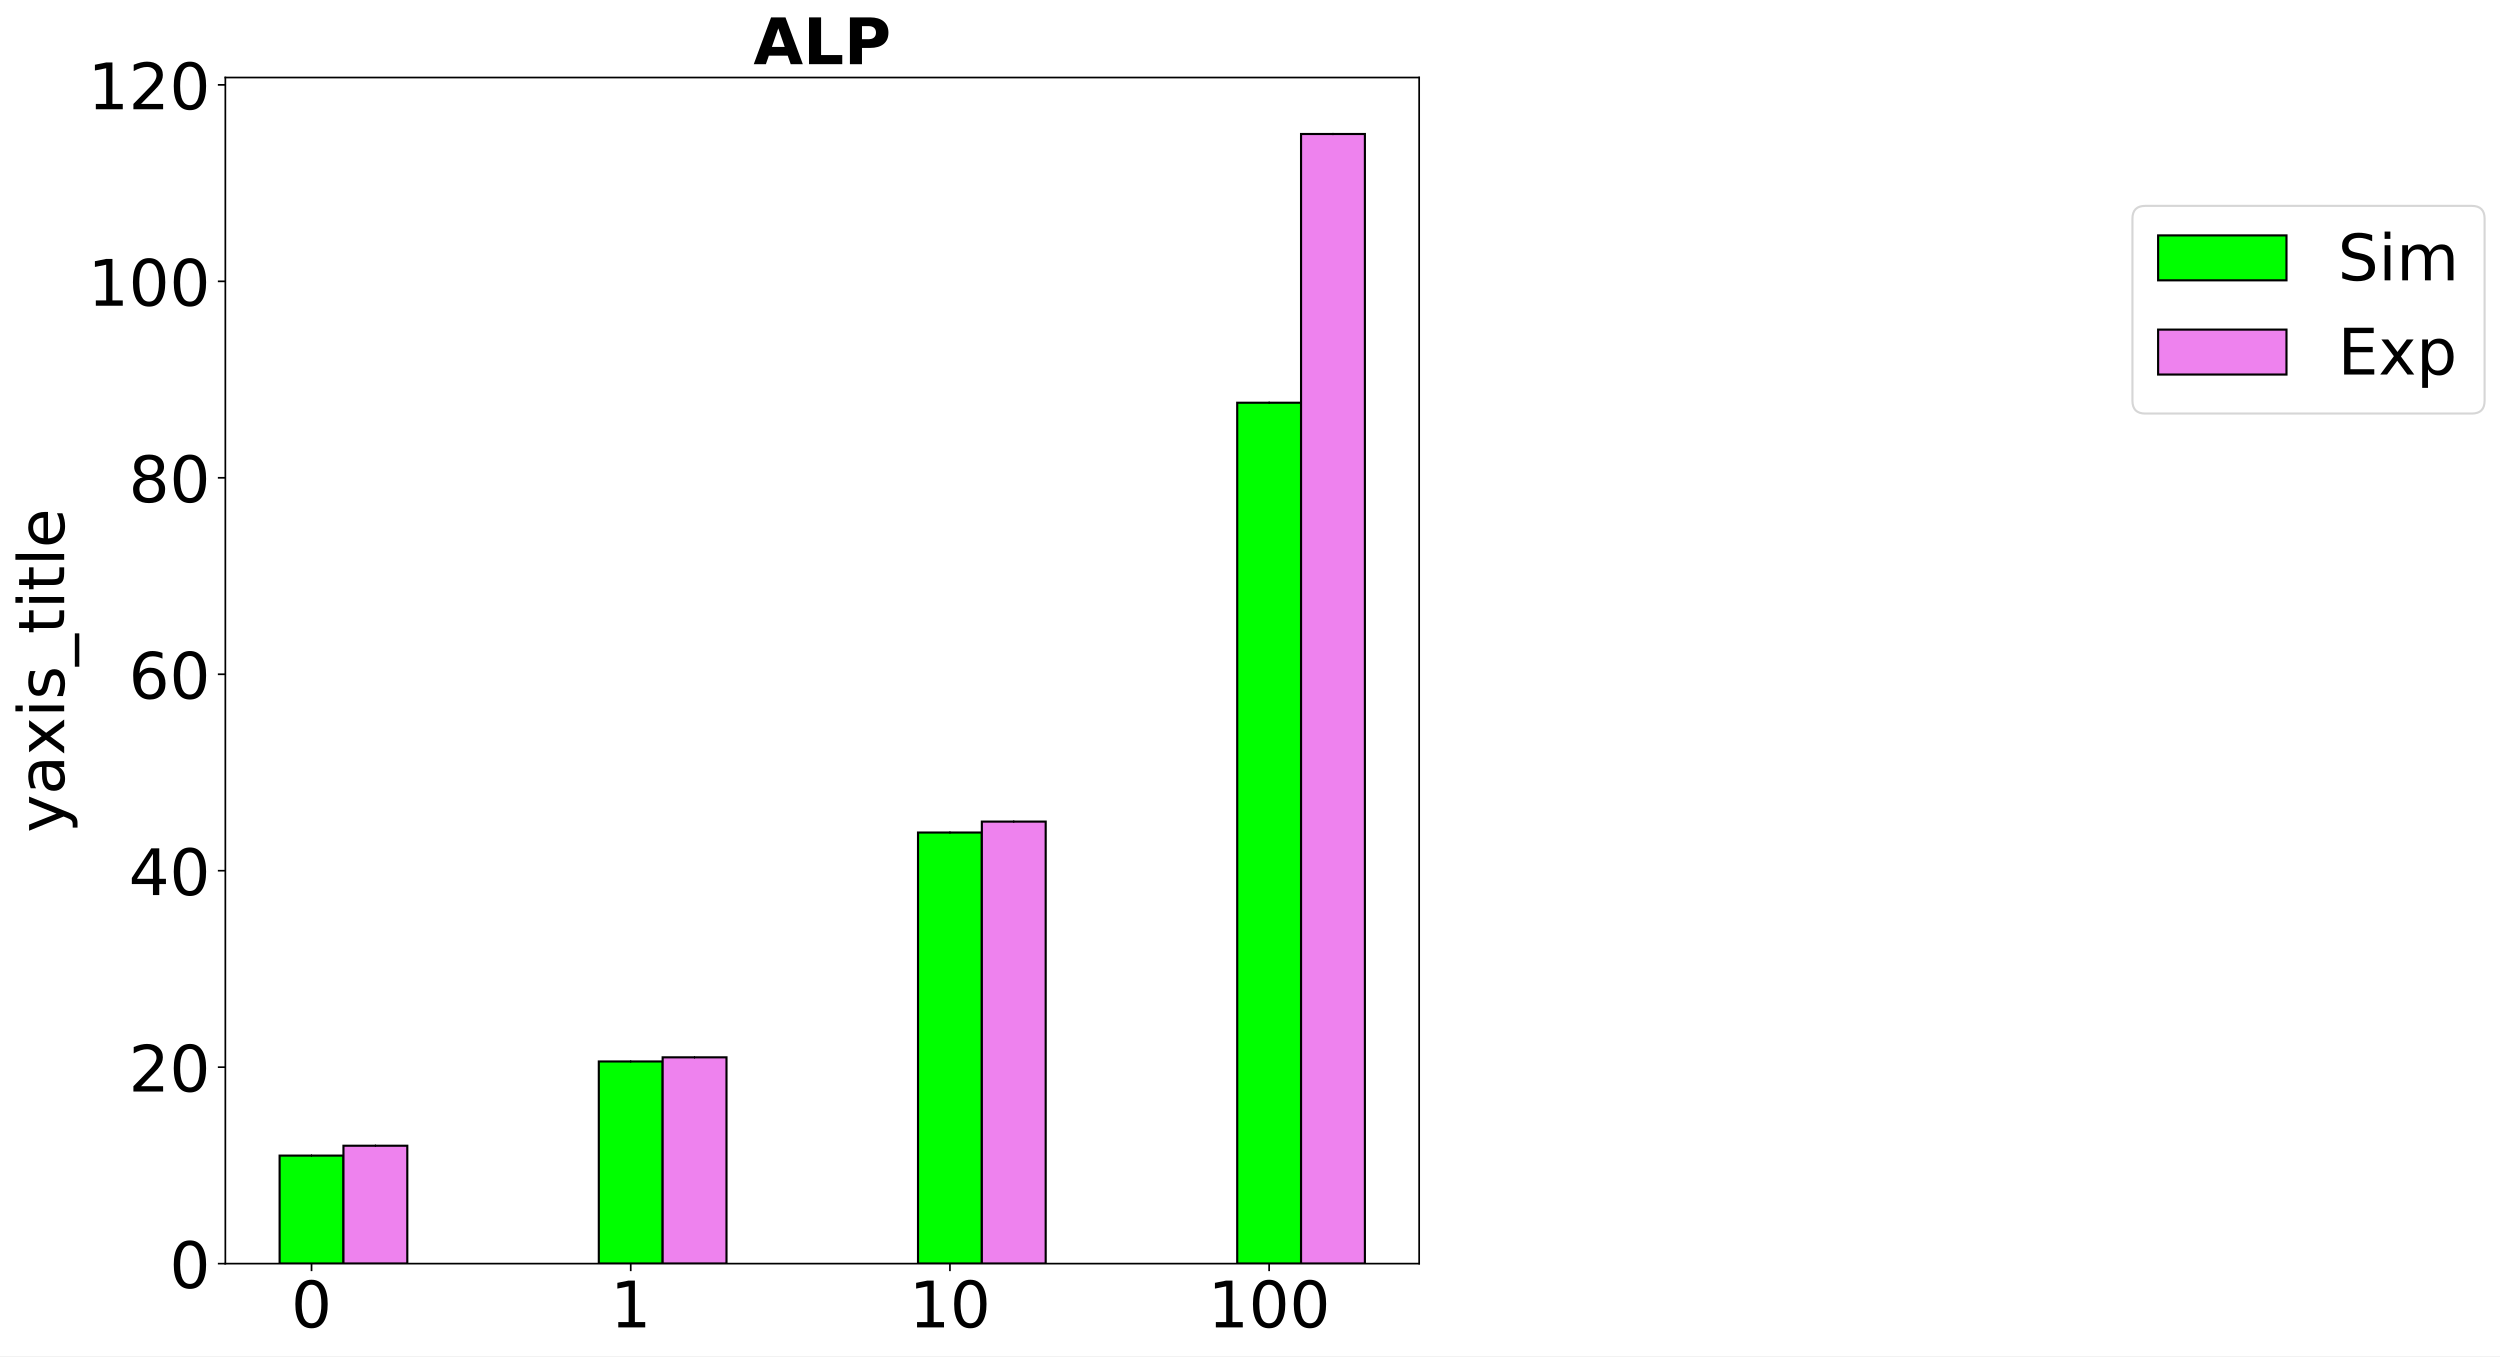
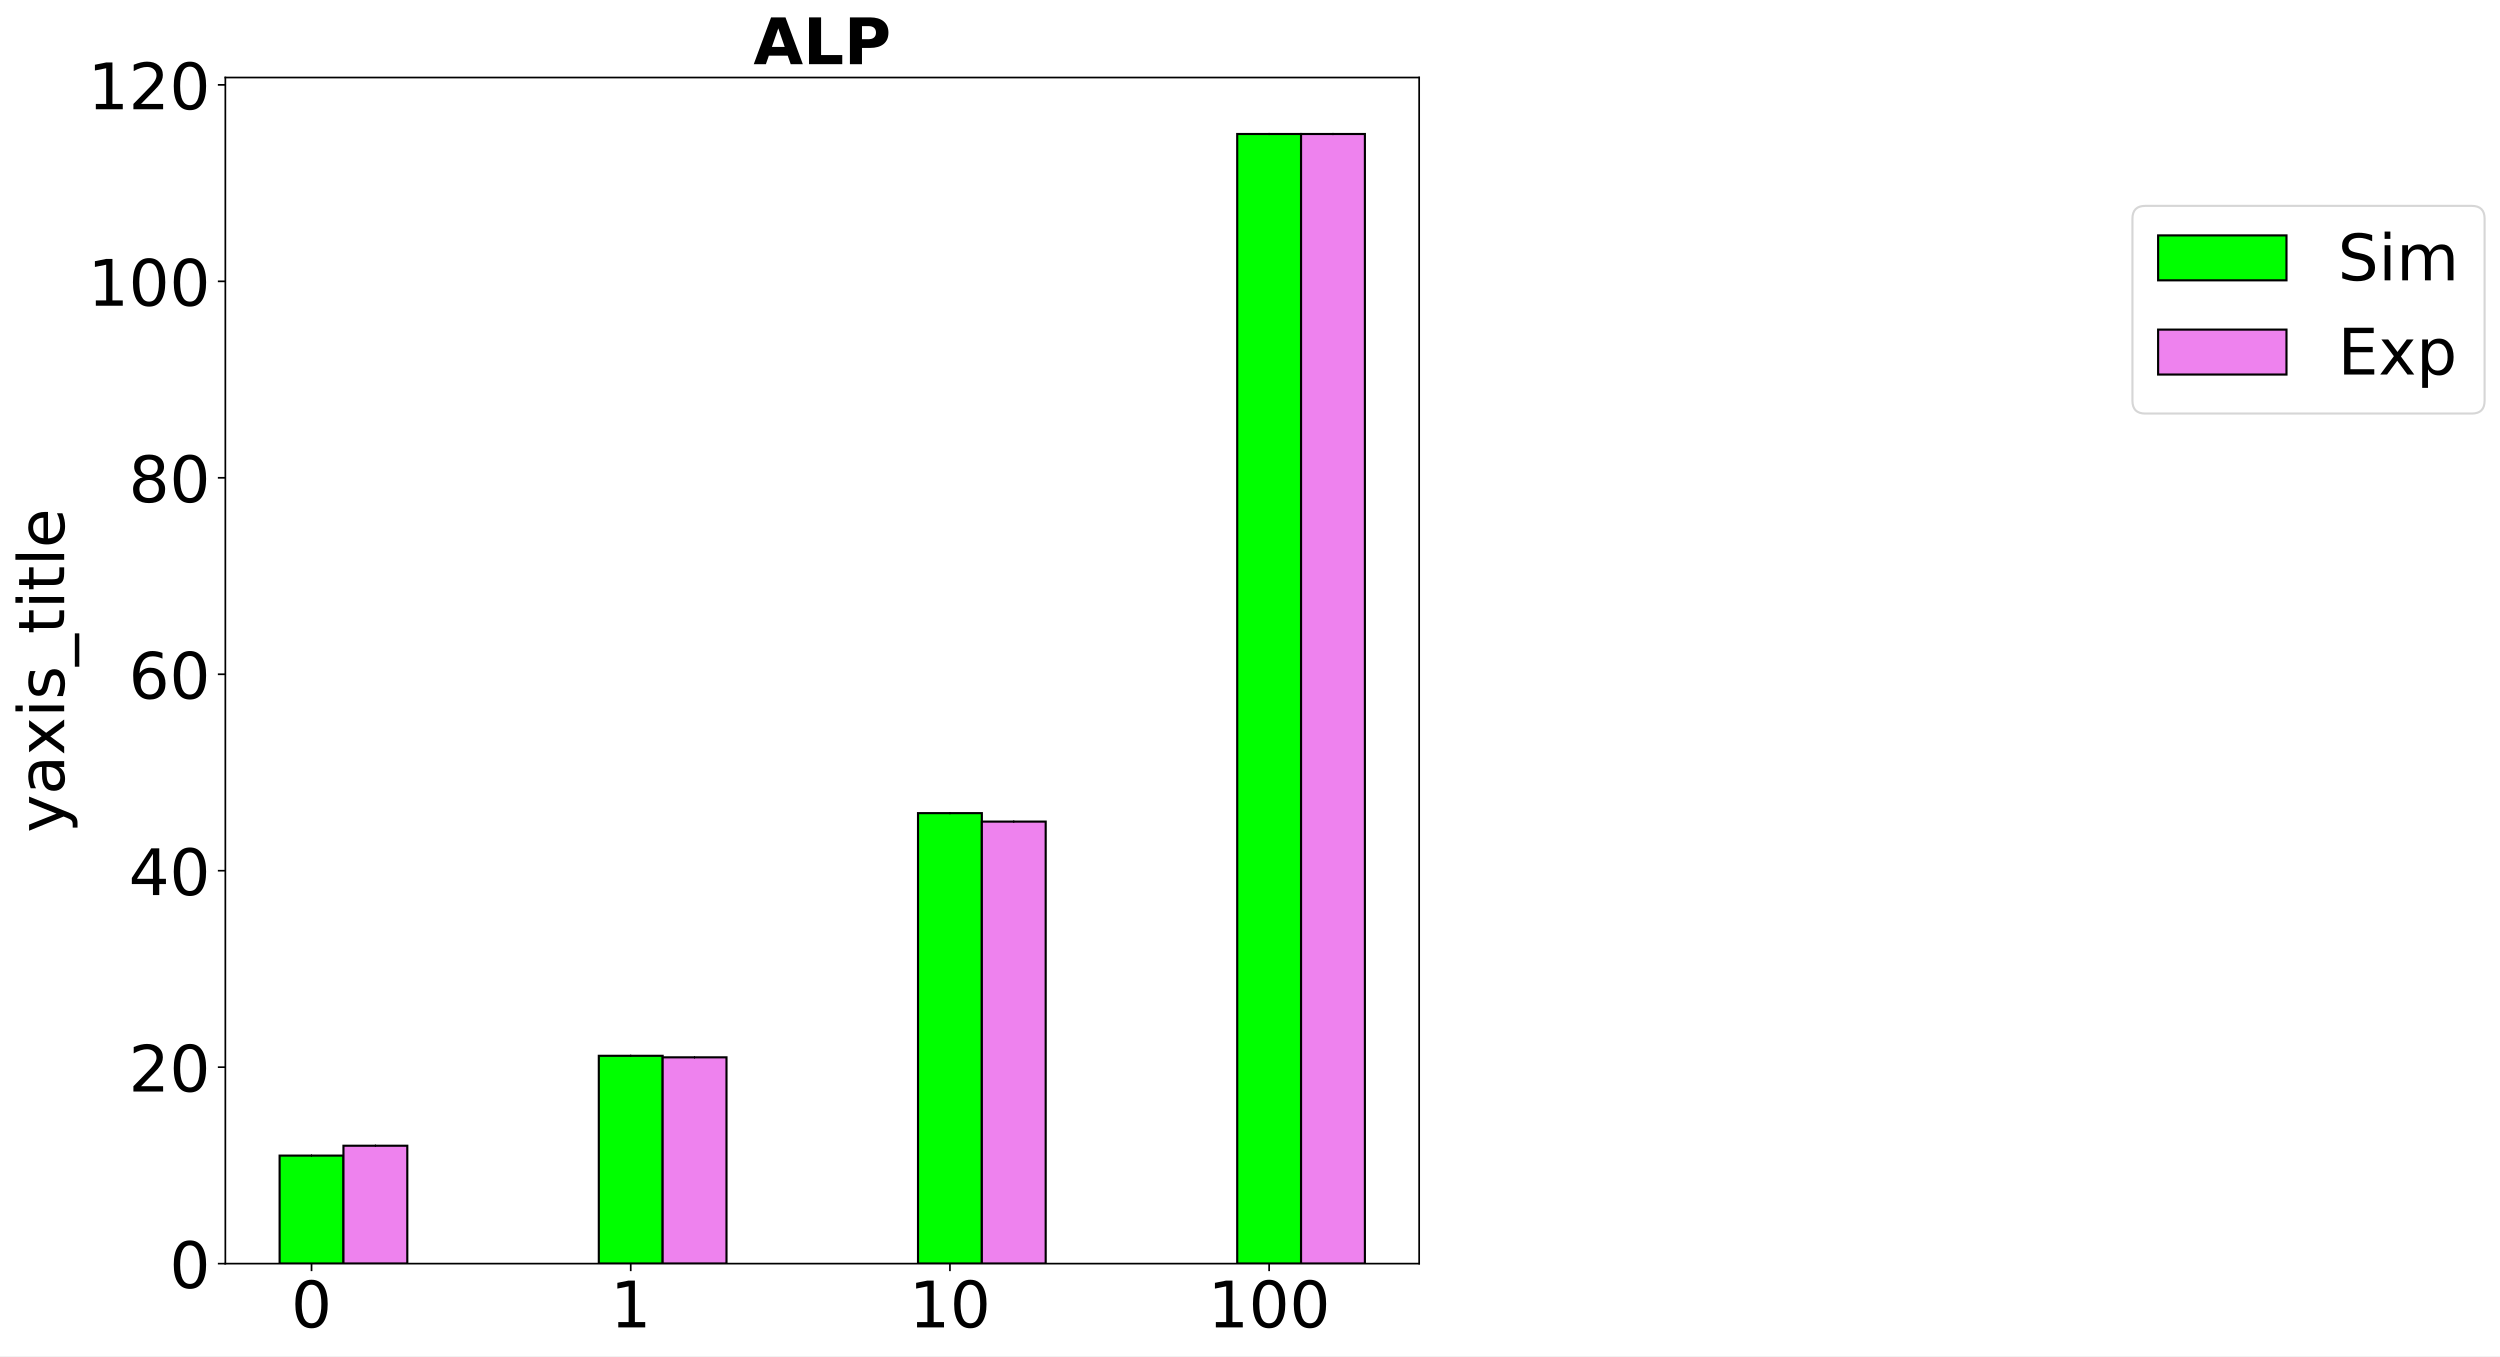
<svg xmlns="http://www.w3.org/2000/svg" xmlns:xlink="http://www.w3.org/1999/xlink" height="633.869pt" version="1.1" viewBox="0 0 1168.531 633.869" width="1168.531pt">
  <defs>
    <style type="text/css">
*{stroke-linecap:butt;stroke-linejoin:round;}
  </style>
  </defs>
  <g id="figure_1">
    <g id="patch_1">
      <path d="M 0 633.869  L 1168.531 633.869  L 1168.531 0  L 0 0  z " style="fill:#ffffff;" />
    </g>
    <g id="axes_1">
      <g id="patch_2">
        <path d="M 105.331 590.634  L 663.331 590.634  L 663.331 36.234  L 105.331 36.234  z " style="fill:#ffffff;" />
      </g>
      <g id="patch_3">
-         <path clip-path="url(#pf429bb0425)" d="M 130.695 590.634  L 160.534 590.634  L 160.534 540.13  L 130.695 540.13  z " style="fill:#00ff00;stroke:#000000;stroke-linejoin:miter;" />
+         <path clip-path="url(#p19b8705404)" d="M 130.695 590.634  L 160.534 590.634  L 160.534 540.13  L 130.695 540.13  z " style="fill:#00ff00;stroke:#000000;stroke-linejoin:miter;" />
      </g>
      <g id="patch_4">
-         <path clip-path="url(#pf429bb0425)" d="M 279.893 590.634  L 309.732 590.634  L 309.732 496.15  L 279.893 496.15  z " style="fill:#00ff00;stroke:#000000;stroke-linejoin:miter;" />
+         <path clip-path="url(#p19b8705404)" d="M 279.893 590.634  L 309.732 590.634  L 309.732 493.498  L 279.893 493.498  z " style="fill:#00ff00;stroke:#000000;stroke-linejoin:miter;" />
      </g>
      <g id="patch_5">
-         <path clip-path="url(#pf429bb0425)" d="M 429.091 590.634  L 458.93 590.634  L 458.93 389.136  L 429.091 389.136  z " style="fill:#00ff00;stroke:#000000;stroke-linejoin:miter;" />
+         <path clip-path="url(#p19b8705404)" d="M 429.091 590.634  L 458.93 590.634  L 458.93 380.08  L 429.091 380.08  z " style="fill:#00ff00;stroke:#000000;stroke-linejoin:miter;" />
      </g>
      <g id="patch_6">
-         <path clip-path="url(#pf429bb0425)" d="M 578.288 590.634  L 608.128 590.634  L 608.128 188.247  L 578.288 188.247  z " style="fill:#00ff00;stroke:#000000;stroke-linejoin:miter;" />
+         <path clip-path="url(#p19b8705404)" d="M 578.288 590.634  L 608.128 590.634  L 608.128 62.634  L 578.288 62.634  z " style="fill:#00ff00;stroke:#000000;stroke-linejoin:miter;" />
      </g>
      <g id="patch_7">
-         <path clip-path="url(#pf429bb0425)" d="M 160.534 590.634  L 190.374 590.634  L 190.374 535.539  L 160.534 535.539  z " style="fill:#ee82ee;stroke:#000000;stroke-linejoin:miter;" />
+         <path clip-path="url(#p19b8705404)" d="M 160.534 590.634  L 190.374 590.634  L 190.374 535.539  L 160.534 535.539  z " style="fill:#ee82ee;stroke:#000000;stroke-linejoin:miter;" />
      </g>
      <g id="patch_8">
-         <path clip-path="url(#pf429bb0425)" d="M 309.732 590.634  L 339.572 590.634  L 339.572 494.217  L 309.732 494.217  z " style="fill:#ee82ee;stroke:#000000;stroke-linejoin:miter;" />
+         <path clip-path="url(#p19b8705404)" d="M 309.732 590.634  L 339.572 590.634  L 339.572 494.217  L 309.732 494.217  z " style="fill:#ee82ee;stroke:#000000;stroke-linejoin:miter;" />
      </g>
      <g id="patch_9">
-         <path clip-path="url(#pf429bb0425)" d="M 458.93 590.634  L 488.77 590.634  L 488.77 384.026  L 458.93 384.026  z " style="fill:#ee82ee;stroke:#000000;stroke-linejoin:miter;" />
+         <path clip-path="url(#p19b8705404)" d="M 458.93 590.634  L 488.77 590.634  L 488.77 384.026  L 458.93 384.026  z " style="fill:#ee82ee;stroke:#000000;stroke-linejoin:miter;" />
      </g>
      <g id="patch_10">
-         <path clip-path="url(#pf429bb0425)" d="M 608.128 590.634  L 637.968 590.634  L 637.968 62.634  L 608.128 62.634  z " style="fill:#ee82ee;stroke:#000000;stroke-linejoin:miter;" />
+         <path clip-path="url(#p19b8705404)" d="M 608.128 590.634  L 637.968 590.634  L 637.968 62.634  L 608.128 62.634  z " style="fill:#ee82ee;stroke:#000000;stroke-linejoin:miter;" />
      </g>
      <g id="matplotlib.axis_1">
        <g id="xtick_1">
          <g id="line2d_1">
            <defs>
-               <path d="M 0 0  L 0 3.5  " id="m28f5b6eb34" style="stroke:#000000;stroke-width:0.8;" />
-             </defs>
-             <g>
-               <use style="stroke:#000000;stroke-width:0.8;" x="145.615" xlink:href="#m28f5b6eb34" y="590.634" />
+               <path d="M 0 0  L 0 3.5  " id="md57862c5d5" style="stroke:#000000;stroke-width:0.8;" />
+             </defs>
+             <g>
+               <use style="stroke:#000000;stroke-width:0.8;" x="145.615" xlink:href="#md57862c5d5" y="590.634" />
            </g>
          </g>
          <g id="text_1">
            <defs>
              <path d="M 31.781 66.406  Q 24.172 66.406 20.328 58.906  Q 16.5 51.422 16.5 36.375  Q 16.5 21.391 20.328 13.891  Q 24.172 6.391 31.781 6.391  Q 39.453 6.391 43.281 13.891  Q 47.125 21.391 47.125 36.375  Q 47.125 51.422 43.281 58.906  Q 39.453 66.406 31.781 66.406  z M 31.781 74.219  Q 44.047 74.219 50.516 64.516  Q 56.984 54.828 56.984 36.375  Q 56.984 17.969 50.516 8.266  Q 44.047 -1.422 31.781 -1.422  Q 19.531 -1.422 13.062 8.266  Q 6.594 17.969 6.594 36.375  Q 6.594 54.828 13.062 64.516  Q 19.531 74.219 31.781 74.219  z " id="DejaVuSans-48" />
            </defs>
            <g transform="translate(136.0709 620.4297)scale(0.3 -0.3)">
              <use xlink:href="#DejaVuSans-48" />
            </g>
          </g>
        </g>
        <g id="xtick_2">
          <g id="line2d_2">
            <g>
-               <use style="stroke:#000000;stroke-width:0.8;" x="294.813" xlink:href="#m28f5b6eb34" y="590.634" />
+               <use style="stroke:#000000;stroke-width:0.8;" x="294.813" xlink:href="#md57862c5d5" y="590.634" />
            </g>
          </g>
          <g id="text_2">
            <defs>
              <path d="M 12.406 8.297  L 28.516 8.297  L 28.516 63.922  L 10.984 60.406  L 10.984 69.391  L 28.422 72.906  L 38.281 72.906  L 38.281 8.297  L 54.391 8.297  L 54.391 0  L 12.406 0  z " id="DejaVuSans-49" />
            </defs>
            <g transform="translate(285.2688 620.4297)scale(0.3 -0.3)">
              <use xlink:href="#DejaVuSans-49" />
            </g>
          </g>
        </g>
        <g id="xtick_3">
          <g id="line2d_3">
            <g>
-               <use style="stroke:#000000;stroke-width:0.8;" x="444.01" xlink:href="#m28f5b6eb34" y="590.634" />
+               <use style="stroke:#000000;stroke-width:0.8;" x="444.01" xlink:href="#md57862c5d5" y="590.634" />
            </g>
          </g>
          <g id="text_3">
            <g transform="translate(424.9229 620.4297)scale(0.3 -0.3)">
              <use xlink:href="#DejaVuSans-49" />
              <use x="63.623" xlink:href="#DejaVuSans-48" />
            </g>
          </g>
        </g>
        <g id="xtick_4">
          <g id="line2d_4">
            <g>
-               <use style="stroke:#000000;stroke-width:0.8;" x="593.208" xlink:href="#m28f5b6eb34" y="590.634" />
+               <use style="stroke:#000000;stroke-width:0.8;" x="593.208" xlink:href="#md57862c5d5" y="590.634" />
            </g>
          </g>
          <g id="text_4">
            <g transform="translate(564.577 620.4297)scale(0.3 -0.3)">
              <use xlink:href="#DejaVuSans-49" />
              <use x="63.623" xlink:href="#DejaVuSans-48" />
              <use x="127.246" xlink:href="#DejaVuSans-48" />
            </g>
          </g>
        </g>
      </g>
      <g id="matplotlib.axis_2">
        <g id="ytick_1">
          <g id="line2d_5">
            <defs>
-               <path d="M 0 0  L -3.5 0  " id="ma53fb1e94c" style="stroke:#000000;stroke-width:0.8;" />
-             </defs>
-             <g>
-               <use style="stroke:#000000;stroke-width:0.8;" x="105.331" xlink:href="#ma53fb1e94c" y="590.634" />
+               <path d="M 0 0  L -3.5 0  " id="mc1f67350e4" style="stroke:#000000;stroke-width:0.8;" />
+             </defs>
+             <g>
+               <use style="stroke:#000000;stroke-width:0.8;" x="105.331" xlink:href="#mc1f67350e4" y="590.634" />
            </g>
          </g>
          <g id="text_5">
            <g transform="translate(79.24375 602.032)scale(0.3 -0.3)">
              <use xlink:href="#DejaVuSans-48" />
            </g>
          </g>
        </g>
        <g id="ytick_2">
          <g id="line2d_6">
            <g>
-               <use style="stroke:#000000;stroke-width:0.8;" x="105.331" xlink:href="#ma53fb1e94c" y="498.808" />
+               <use style="stroke:#000000;stroke-width:0.8;" x="105.331" xlink:href="#mc1f67350e4" y="498.808" />
            </g>
          </g>
          <g id="text_6">
            <defs>
              <path d="M 19.188 8.297  L 53.609 8.297  L 53.609 0  L 7.328 0  L 7.328 8.297  Q 12.938 14.109 22.625 23.891  Q 32.328 33.688 34.812 36.531  Q 39.547 41.844 41.422 45.531  Q 43.312 49.219 43.312 52.781  Q 43.312 58.594 39.234 62.25  Q 35.156 65.922 28.609 65.922  Q 23.969 65.922 18.812 64.312  Q 13.672 62.703 7.812 59.422  L 7.812 69.391  Q 13.766 71.781 18.938 73  Q 24.125 74.219 28.422 74.219  Q 39.75 74.219 46.484 68.547  Q 53.219 62.891 53.219 53.422  Q 53.219 48.922 51.531 44.891  Q 49.859 40.875 45.406 35.406  Q 44.188 33.984 37.641 27.219  Q 31.109 20.453 19.188 8.297  z " id="DejaVuSans-50" />
            </defs>
            <g transform="translate(60.15625 510.2059)scale(0.3 -0.3)">
              <use xlink:href="#DejaVuSans-50" />
              <use x="63.623" xlink:href="#DejaVuSans-48" />
            </g>
          </g>
        </g>
        <g id="ytick_3">
          <g id="line2d_7">
            <g>
-               <use style="stroke:#000000;stroke-width:0.8;" x="105.331" xlink:href="#ma53fb1e94c" y="406.982" />
+               <use style="stroke:#000000;stroke-width:0.8;" x="105.331" xlink:href="#mc1f67350e4" y="406.982" />
            </g>
          </g>
          <g id="text_7">
            <defs>
              <path d="M 37.797 64.312  L 12.891 25.391  L 37.797 25.391  z M 35.203 72.906  L 47.609 72.906  L 47.609 25.391  L 58.016 25.391  L 58.016 17.188  L 47.609 17.188  L 47.609 0  L 37.797 0  L 37.797 17.188  L 4.891 17.188  L 4.891 26.703  z " id="DejaVuSans-52" />
            </defs>
            <g transform="translate(60.15625 418.3799)scale(0.3 -0.3)">
              <use xlink:href="#DejaVuSans-52" />
              <use x="63.623" xlink:href="#DejaVuSans-48" />
            </g>
          </g>
        </g>
        <g id="ytick_4">
          <g id="line2d_8">
            <g>
-               <use style="stroke:#000000;stroke-width:0.8;" x="105.331" xlink:href="#ma53fb1e94c" y="315.156" />
+               <use style="stroke:#000000;stroke-width:0.8;" x="105.331" xlink:href="#mc1f67350e4" y="315.156" />
            </g>
          </g>
          <g id="text_8">
            <defs>
              <path d="M 33.016 40.375  Q 26.375 40.375 22.484 35.828  Q 18.609 31.297 18.609 23.391  Q 18.609 15.531 22.484 10.953  Q 26.375 6.391 33.016 6.391  Q 39.656 6.391 43.531 10.953  Q 47.406 15.531 47.406 23.391  Q 47.406 31.297 43.531 35.828  Q 39.656 40.375 33.016 40.375  z M 52.594 71.297  L 52.594 62.312  Q 48.875 64.062 45.094 64.984  Q 41.312 65.922 37.594 65.922  Q 27.828 65.922 22.672 59.328  Q 17.531 52.734 16.797 39.406  Q 19.672 43.656 24.016 45.922  Q 28.375 48.188 33.594 48.188  Q 44.578 48.188 50.953 41.516  Q 57.328 34.859 57.328 23.391  Q 57.328 12.156 50.688 5.359  Q 44.047 -1.422 33.016 -1.422  Q 20.359 -1.422 13.672 8.266  Q 6.984 17.969 6.984 36.375  Q 6.984 53.656 15.188 63.938  Q 23.391 74.219 37.203 74.219  Q 40.922 74.219 44.703 73.484  Q 48.484 72.75 52.594 71.297  z " id="DejaVuSans-54" />
            </defs>
            <g transform="translate(60.15625 326.5538)scale(0.3 -0.3)">
              <use xlink:href="#DejaVuSans-54" />
              <use x="63.623" xlink:href="#DejaVuSans-48" />
            </g>
          </g>
        </g>
        <g id="ytick_5">
          <g id="line2d_9">
            <g>
-               <use style="stroke:#000000;stroke-width:0.8;" x="105.331" xlink:href="#ma53fb1e94c" y="223.33" />
+               <use style="stroke:#000000;stroke-width:0.8;" x="105.331" xlink:href="#mc1f67350e4" y="223.33" />
            </g>
          </g>
          <g id="text_9">
            <defs>
              <path d="M 31.781 34.625  Q 24.75 34.625 20.719 30.859  Q 16.703 27.094 16.703 20.516  Q 16.703 13.922 20.719 10.156  Q 24.75 6.391 31.781 6.391  Q 38.812 6.391 42.859 10.172  Q 46.922 13.969 46.922 20.516  Q 46.922 27.094 42.891 30.859  Q 38.875 34.625 31.781 34.625  z M 21.922 38.812  Q 15.578 40.375 12.031 44.719  Q 8.5 49.078 8.5 55.328  Q 8.5 64.062 14.719 69.141  Q 20.953 74.219 31.781 74.219  Q 42.672 74.219 48.875 69.141  Q 55.078 64.062 55.078 55.328  Q 55.078 49.078 51.531 44.719  Q 48 40.375 41.703 38.812  Q 48.828 37.156 52.797 32.312  Q 56.781 27.484 56.781 20.516  Q 56.781 9.906 50.312 4.234  Q 43.844 -1.422 31.781 -1.422  Q 19.734 -1.422 13.25 4.234  Q 6.781 9.906 6.781 20.516  Q 6.781 27.484 10.781 32.312  Q 14.797 37.156 21.922 38.812  z M 18.312 54.391  Q 18.312 48.734 21.844 45.562  Q 25.391 42.391 31.781 42.391  Q 38.141 42.391 41.719 45.562  Q 45.312 48.734 45.312 54.391  Q 45.312 60.062 41.719 63.234  Q 38.141 66.406 31.781 66.406  Q 25.391 66.406 21.844 63.234  Q 18.312 60.062 18.312 54.391  z " id="DejaVuSans-56" />
            </defs>
            <g transform="translate(60.15625 234.7277)scale(0.3 -0.3)">
              <use xlink:href="#DejaVuSans-56" />
              <use x="63.623" xlink:href="#DejaVuSans-48" />
            </g>
          </g>
        </g>
        <g id="ytick_6">
          <g id="line2d_10">
            <g>
-               <use style="stroke:#000000;stroke-width:0.8;" x="105.331" xlink:href="#ma53fb1e94c" y="131.504" />
+               <use style="stroke:#000000;stroke-width:0.8;" x="105.331" xlink:href="#mc1f67350e4" y="131.504" />
            </g>
          </g>
          <g id="text_10">
            <g transform="translate(41.06875 142.9016)scale(0.3 -0.3)">
              <use xlink:href="#DejaVuSans-49" />
              <use x="63.623" xlink:href="#DejaVuSans-48" />
              <use x="127.246" xlink:href="#DejaVuSans-48" />
            </g>
          </g>
        </g>
        <g id="ytick_7">
          <g id="line2d_11">
            <g>
-               <use style="stroke:#000000;stroke-width:0.8;" x="105.331" xlink:href="#ma53fb1e94c" y="39.678" />
+               <use style="stroke:#000000;stroke-width:0.8;" x="105.331" xlink:href="#mc1f67350e4" y="39.678" />
            </g>
          </g>
          <g id="text_11">
            <g transform="translate(41.06875 51.07551)scale(0.3 -0.3)">
              <use xlink:href="#DejaVuSans-49" />
              <use x="63.623" xlink:href="#DejaVuSans-50" />
              <use x="127.246" xlink:href="#DejaVuSans-48" />
            </g>
          </g>
        </g>
        <g id="text_12">
          <defs>
            <path d="M 32.172 -5.078  Q 28.375 -14.844 24.75 -17.812  Q 21.141 -20.797 15.094 -20.797  L 7.906 -20.797  L 7.906 -13.281  L 13.188 -13.281  Q 16.891 -13.281 18.938 -11.516  Q 21 -9.766 23.484 -3.219  L 25.094 0.875  L 2.984 54.688  L 12.5 54.688  L 29.594 11.922  L 46.688 54.688  L 56.203 54.688  z " id="DejaVuSans-121" />
            <path d="M 34.281 27.484  Q 23.391 27.484 19.188 25  Q 14.984 22.516 14.984 16.5  Q 14.984 11.719 18.141 8.906  Q 21.297 6.109 26.703 6.109  Q 34.188 6.109 38.703 11.406  Q 43.219 16.703 43.219 25.484  L 43.219 27.484  z M 52.203 31.203  L 52.203 0  L 43.219 0  L 43.219 8.297  Q 40.141 3.328 35.547 0.953  Q 30.953 -1.422 24.312 -1.422  Q 15.922 -1.422 10.953 3.297  Q 6 8.016 6 15.922  Q 6 25.141 12.172 29.828  Q 18.359 34.516 30.609 34.516  L 43.219 34.516  L 43.219 35.406  Q 43.219 41.609 39.141 45  Q 35.062 48.391 27.688 48.391  Q 23 48.391 18.547 47.266  Q 14.109 46.141 10.016 43.891  L 10.016 52.203  Q 14.938 54.109 19.578 55.047  Q 24.219 56 28.609 56  Q 40.484 56 46.344 49.844  Q 52.203 43.703 52.203 31.203  z " id="DejaVuSans-97" />
            <path d="M 54.891 54.688  L 35.109 28.078  L 55.906 0  L 45.312 0  L 29.391 21.484  L 13.484 0  L 2.875 0  L 24.125 28.609  L 4.688 54.688  L 15.281 54.688  L 29.781 35.203  L 44.281 54.688  z " id="DejaVuSans-120" />
            <path d="M 9.422 54.688  L 18.406 54.688  L 18.406 0  L 9.422 0  z M 9.422 75.984  L 18.406 75.984  L 18.406 64.594  L 9.422 64.594  z " id="DejaVuSans-105" />
            <path d="M 44.281 53.078  L 44.281 44.578  Q 40.484 46.531 36.375 47.5  Q 32.281 48.484 27.875 48.484  Q 21.188 48.484 17.844 46.438  Q 14.5 44.391 14.5 40.281  Q 14.5 37.156 16.891 35.375  Q 19.281 33.594 26.516 31.984  L 29.594 31.297  Q 39.156 29.25 43.188 25.516  Q 47.219 21.781 47.219 15.094  Q 47.219 7.469 41.188 3.016  Q 35.156 -1.422 24.609 -1.422  Q 20.219 -1.422 15.453 -0.562  Q 10.688 0.297 5.422 2  L 5.422 11.281  Q 10.406 8.688 15.234 7.391  Q 20.062 6.109 24.812 6.109  Q 31.156 6.109 34.562 8.281  Q 37.984 10.453 37.984 14.406  Q 37.984 18.062 35.516 20.016  Q 33.062 21.969 24.703 23.781  L 21.578 24.516  Q 13.234 26.266 9.516 29.906  Q 5.812 33.547 5.812 39.891  Q 5.812 47.609 11.281 51.797  Q 16.75 56 26.812 56  Q 31.781 56 36.172 55.266  Q 40.578 54.547 44.281 53.078  z " id="DejaVuSans-115" />
            <path d="M 50.984 -16.609  L 50.984 -23.578  L -0.984 -23.578  L -0.984 -16.609  z " id="DejaVuSans-95" />
            <path d="M 18.312 70.219  L 18.312 54.688  L 36.812 54.688  L 36.812 47.703  L 18.312 47.703  L 18.312 18.016  Q 18.312 11.328 20.141 9.422  Q 21.969 7.516 27.594 7.516  L 36.812 7.516  L 36.812 0  L 27.594 0  Q 17.188 0 13.234 3.875  Q 9.281 7.766 9.281 18.016  L 9.281 47.703  L 2.688 47.703  L 2.688 54.688  L 9.281 54.688  L 9.281 70.219  z " id="DejaVuSans-116" />
            <path d="M 9.422 75.984  L 18.406 75.984  L 18.406 0  L 9.422 0  z " id="DejaVuSans-108" />
            <path d="M 56.203 29.594  L 56.203 25.203  L 14.891 25.203  Q 15.484 15.922 20.484 11.062  Q 25.484 6.203 34.422 6.203  Q 39.594 6.203 44.453 7.469  Q 49.312 8.734 54.109 11.281  L 54.109 2.781  Q 49.266 0.734 44.188 -0.344  Q 39.109 -1.422 33.891 -1.422  Q 20.797 -1.422 13.156 6.188  Q 5.516 13.812 5.516 26.812  Q 5.516 40.234 12.766 48.109  Q 20.016 56 32.328 56  Q 43.359 56 49.781 48.891  Q 56.203 41.797 56.203 29.594  z M 47.219 32.234  Q 47.125 39.594 43.094 43.984  Q 39.062 48.391 32.422 48.391  Q 24.906 48.391 20.391 44.141  Q 15.875 39.891 15.188 32.172  z " id="DejaVuSans-101" />
          </defs>
          <g transform="translate(29.99531 389.1891)rotate(-90)scale(0.3 -0.3)">
            <use xlink:href="#DejaVuSans-121" />
            <use x="59.18" xlink:href="#DejaVuSans-97" />
            <use x="120.459" xlink:href="#DejaVuSans-120" />
            <use x="179.639" xlink:href="#DejaVuSans-105" />
            <use x="207.422" xlink:href="#DejaVuSans-115" />
            <use x="259.521" xlink:href="#DejaVuSans-95" />
            <use x="309.521" xlink:href="#DejaVuSans-116" />
            <use x="348.73" xlink:href="#DejaVuSans-105" />
            <use x="376.514" xlink:href="#DejaVuSans-116" />
            <use x="415.723" xlink:href="#DejaVuSans-108" />
            <use x="443.506" xlink:href="#DejaVuSans-101" />
          </g>
        </g>
      </g>
      <g id="LineCollection_1">
-         <path clip-path="url(#pf429bb0425)" d="M 145.615 540.13  L 145.615 540.13  " style="fill:none;stroke:#000000;stroke-width:1.5;" />
-         <path clip-path="url(#pf429bb0425)" d="M 294.813 496.15  L 294.813 496.15  " style="fill:none;stroke:#000000;stroke-width:1.5;" />
-         <path clip-path="url(#pf429bb0425)" d="M 444.01 389.136  L 444.01 389.136  " style="fill:none;stroke:#000000;stroke-width:1.5;" />
-         <path clip-path="url(#pf429bb0425)" d="M 593.208 188.247  L 593.208 188.247  " style="fill:none;stroke:#000000;stroke-width:1.5;" />
+         <path clip-path="url(#p19b8705404)" d="M 145.615 540.13  L 145.615 540.13  " style="fill:none;stroke:#000000;stroke-width:1.5;" />
+         <path clip-path="url(#p19b8705404)" d="M 294.813 493.498  L 294.813 493.498  " style="fill:none;stroke:#000000;stroke-width:1.5;" />
+         <path clip-path="url(#p19b8705404)" d="M 444.01 380.08  L 444.01 380.08  " style="fill:none;stroke:#000000;stroke-width:1.5;" />
+         <path clip-path="url(#p19b8705404)" d="M 593.208 62.634  L 593.208 62.634  " style="fill:none;stroke:#000000;stroke-width:1.5;" />
      </g>
      <g id="LineCollection_2">
-         <path clip-path="url(#pf429bb0425)" d="M 175.454 535.539  L 175.454 535.539  " style="fill:none;stroke:#000000;stroke-width:1.5;" />
-         <path clip-path="url(#pf429bb0425)" d="M 324.652 494.217  L 324.652 494.217  " style="fill:none;stroke:#000000;stroke-width:1.5;" />
-         <path clip-path="url(#pf429bb0425)" d="M 473.85 384.026  L 473.85 384.026  " style="fill:none;stroke:#000000;stroke-width:1.5;" />
-         <path clip-path="url(#pf429bb0425)" d="M 623.048 62.634  L 623.048 62.634  " style="fill:none;stroke:#000000;stroke-width:1.5;" />
+         <path clip-path="url(#p19b8705404)" d="M 175.454 535.539  L 175.454 535.539  " style="fill:none;stroke:#000000;stroke-width:1.5;" />
+         <path clip-path="url(#p19b8705404)" d="M 324.652 494.217  L 324.652 494.217  " style="fill:none;stroke:#000000;stroke-width:1.5;" />
+         <path clip-path="url(#p19b8705404)" d="M 473.85 384.026  L 473.85 384.026  " style="fill:none;stroke:#000000;stroke-width:1.5;" />
+         <path clip-path="url(#p19b8705404)" d="M 623.048 62.634  L 623.048 62.634  " style="fill:none;stroke:#000000;stroke-width:1.5;" />
      </g>
      <g id="line2d_12">
        <defs>
-           <path d="M 0.2 0  L -0.2 -0  " id="m3eae8b487e" style="stroke:#000000;" />
+           <path d="M 0.2 0  L -0.2 -0  " id="mad1b097eca" style="stroke:#000000;" />
        </defs>
-         <g clip-path="url(#pf429bb0425)">
-           <use style="stroke:#000000;" x="145.615" xlink:href="#m3eae8b487e" y="540.13" />
-           <use style="stroke:#000000;" x="294.813" xlink:href="#m3eae8b487e" y="496.15" />
-           <use style="stroke:#000000;" x="444.01" xlink:href="#m3eae8b487e" y="389.136" />
-           <use style="stroke:#000000;" x="593.208" xlink:href="#m3eae8b487e" y="188.247" />
+         <g clip-path="url(#p19b8705404)">
+           <use style="stroke:#000000;" x="145.615" xlink:href="#mad1b097eca" y="540.13" />
+           <use style="stroke:#000000;" x="294.813" xlink:href="#mad1b097eca" y="493.498" />
+           <use style="stroke:#000000;" x="444.01" xlink:href="#mad1b097eca" y="380.08" />
+           <use style="stroke:#000000;" x="593.208" xlink:href="#mad1b097eca" y="62.634" />
        </g>
      </g>
      <g id="line2d_13">
-         <g clip-path="url(#pf429bb0425)">
-           <use style="stroke:#000000;" x="145.615" xlink:href="#m3eae8b487e" y="540.13" />
-           <use style="stroke:#000000;" x="294.813" xlink:href="#m3eae8b487e" y="496.15" />
-           <use style="stroke:#000000;" x="444.01" xlink:href="#m3eae8b487e" y="389.136" />
-           <use style="stroke:#000000;" x="593.208" xlink:href="#m3eae8b487e" y="188.247" />
+         <g clip-path="url(#p19b8705404)">
+           <use style="stroke:#000000;" x="145.615" xlink:href="#mad1b097eca" y="540.13" />
+           <use style="stroke:#000000;" x="294.813" xlink:href="#mad1b097eca" y="493.498" />
+           <use style="stroke:#000000;" x="444.01" xlink:href="#mad1b097eca" y="380.08" />
+           <use style="stroke:#000000;" x="593.208" xlink:href="#mad1b097eca" y="62.634" />
        </g>
      </g>
      <g id="line2d_14">
-         <g clip-path="url(#pf429bb0425)">
-           <use style="stroke:#000000;" x="175.454" xlink:href="#m3eae8b487e" y="535.539" />
-           <use style="stroke:#000000;" x="324.652" xlink:href="#m3eae8b487e" y="494.217" />
-           <use style="stroke:#000000;" x="473.85" xlink:href="#m3eae8b487e" y="384.026" />
-           <use style="stroke:#000000;" x="623.048" xlink:href="#m3eae8b487e" y="62.634" />
+         <g clip-path="url(#p19b8705404)">
+           <use style="stroke:#000000;" x="175.454" xlink:href="#mad1b097eca" y="535.539" />
+           <use style="stroke:#000000;" x="324.652" xlink:href="#mad1b097eca" y="494.217" />
+           <use style="stroke:#000000;" x="473.85" xlink:href="#mad1b097eca" y="384.026" />
+           <use style="stroke:#000000;" x="623.048" xlink:href="#mad1b097eca" y="62.634" />
        </g>
      </g>
      <g id="line2d_15">
-         <g clip-path="url(#pf429bb0425)">
-           <use style="stroke:#000000;" x="175.454" xlink:href="#m3eae8b487e" y="535.539" />
-           <use style="stroke:#000000;" x="324.652" xlink:href="#m3eae8b487e" y="494.217" />
-           <use style="stroke:#000000;" x="473.85" xlink:href="#m3eae8b487e" y="384.026" />
-           <use style="stroke:#000000;" x="623.048" xlink:href="#m3eae8b487e" y="62.634" />
+         <g clip-path="url(#p19b8705404)">
+           <use style="stroke:#000000;" x="175.454" xlink:href="#mad1b097eca" y="535.539" />
+           <use style="stroke:#000000;" x="324.652" xlink:href="#mad1b097eca" y="494.217" />
+           <use style="stroke:#000000;" x="473.85" xlink:href="#mad1b097eca" y="384.026" />
+           <use style="stroke:#000000;" x="623.048" xlink:href="#mad1b097eca" y="62.634" />
        </g>
      </g>
      <g id="patch_11">
        <path d="M 105.331 590.634  L 105.331 36.234  " style="fill:none;stroke:#000000;stroke-linecap:square;stroke-linejoin:miter;stroke-width:0.8;" />
      </g>
      <g id="patch_12">
        <path d="M 663.331 590.634  L 663.331 36.234  " style="fill:none;stroke:#000000;stroke-linecap:square;stroke-linejoin:miter;stroke-width:0.8;" />
      </g>
      <g id="patch_13">
        <path d="M 105.331 590.634  L 663.331 590.634  " style="fill:none;stroke:#000000;stroke-linecap:square;stroke-linejoin:miter;stroke-width:0.8;" />
      </g>
      <g id="patch_14">
        <path d="M 105.331 36.234  L 663.331 36.234  " style="fill:none;stroke:#000000;stroke-linecap:square;stroke-linejoin:miter;stroke-width:0.8;" />
      </g>
      <g id="text_13">
        <defs>
          <path d="M 53.422 13.281  L 24.031 13.281  L 19.391 0  L 0.484 0  L 27.484 72.906  L 49.906 72.906  L 76.906 0  L 58.016 0  z M 28.719 26.812  L 48.688 26.812  L 38.719 55.812  z " id="DejaVuSans-Bold-65" />
          <path d="M 9.188 72.906  L 27.984 72.906  L 27.984 14.203  L 60.984 14.203  L 60.984 0  L 9.188 0  z " id="DejaVuSans-Bold-76" />
          <path d="M 9.188 72.906  L 40.375 72.906  Q 54.297 72.906 61.734 66.719  Q 69.188 60.547 69.188 49.125  Q 69.188 37.641 61.734 31.469  Q 54.297 25.297 40.375 25.297  L 27.984 25.297  L 27.984 0  L 9.188 0  z M 27.984 59.281  L 27.984 38.922  L 38.375 38.922  Q 43.844 38.922 46.828 41.578  Q 49.812 44.234 49.812 49.125  Q 49.812 54 46.828 56.641  Q 43.844 59.281 38.375 59.281  z " id="DejaVuSans-Bold-80" />
        </defs>
        <g transform="translate(352.1703 29.99531)scale(0.3 -0.3)">
          <use xlink:href="#DejaVuSans-Bold-65" />
          <use x="77.393" xlink:href="#DejaVuSans-Bold-76" />
          <use x="141.113" xlink:href="#DejaVuSans-Bold-80" />
        </g>
      </g>
      <g id="legend_1">
        <g id="patch_15">
          <path d="M 1002.73 193.303  L 1155.331 193.303  Q 1161.331 193.303 1161.331 187.303  L 1161.331 102.234  Q 1161.331 96.234 1155.331 96.234  L 1002.73 96.234  Q 996.73 96.234 996.73 102.234  L 996.73 187.303  Q 996.73 193.303 1002.73 193.303  z " style="fill:#ffffff;opacity:0.8;stroke:#cccccc;stroke-linejoin:miter;" />
        </g>
        <g id="patch_16">
          <path d="M 1008.73 131.03  L 1068.73 131.03  L 1068.73 110.03  L 1008.73 110.03  z " style="fill:#00ff00;stroke:#000000;stroke-linejoin:miter;" />
        </g>
        <g id="text_14">
          <defs>
            <path d="M 53.516 70.516  L 53.516 60.891  Q 47.906 63.578 42.922 64.891  Q 37.938 66.219 33.297 66.219  Q 25.25 66.219 20.875 63.094  Q 16.5 59.969 16.5 54.203  Q 16.5 49.359 19.406 46.891  Q 22.312 44.438 30.422 42.922  L 36.375 41.703  Q 47.406 39.594 52.656 34.297  Q 57.906 29 57.906 20.125  Q 57.906 9.516 50.797 4.047  Q 43.703 -1.422 29.984 -1.422  Q 24.812 -1.422 18.969 -0.25  Q 13.141 0.922 6.891 3.219  L 6.891 13.375  Q 12.891 10.016 18.656 8.297  Q 24.422 6.594 29.984 6.594  Q 38.422 6.594 43.016 9.906  Q 47.609 13.234 47.609 19.391  Q 47.609 24.75 44.312 27.781  Q 41.016 30.812 33.5 32.328  L 27.484 33.5  Q 16.453 35.688 11.516 40.375  Q 6.594 45.062 6.594 53.422  Q 6.594 63.094 13.406 68.656  Q 20.219 74.219 32.172 74.219  Q 37.312 74.219 42.625 73.281  Q 47.953 72.359 53.516 70.516  z " id="DejaVuSans-83" />
            <path d="M 52 44.188  Q 55.375 50.25 60.062 53.125  Q 64.75 56 71.094 56  Q 79.641 56 84.281 50.016  Q 88.922 44.047 88.922 33.016  L 88.922 0  L 79.891 0  L 79.891 32.719  Q 79.891 40.578 77.094 44.375  Q 74.312 48.188 68.609 48.188  Q 61.625 48.188 57.562 43.547  Q 53.516 38.922 53.516 30.906  L 53.516 0  L 44.484 0  L 44.484 32.719  Q 44.484 40.625 41.703 44.406  Q 38.922 48.188 33.109 48.188  Q 26.219 48.188 22.156 43.531  Q 18.109 38.875 18.109 30.906  L 18.109 0  L 9.078 0  L 9.078 54.688  L 18.109 54.688  L 18.109 46.188  Q 21.188 51.219 25.484 53.609  Q 29.781 56 35.688 56  Q 41.656 56 45.828 52.969  Q 50 49.953 52 44.188  z " id="DejaVuSans-109" />
          </defs>
          <g transform="translate(1092.73 131.0297)scale(0.3 -0.3)">
            <use xlink:href="#DejaVuSans-83" />
            <use x="63.477" xlink:href="#DejaVuSans-105" />
            <use x="91.26" xlink:href="#DejaVuSans-109" />
          </g>
        </g>
        <g id="patch_17">
          <path d="M 1008.73 175.064  L 1068.73 175.064  L 1068.73 154.064  L 1008.73 154.064  z " style="fill:#ee82ee;stroke:#000000;stroke-linejoin:miter;" />
        </g>
        <g id="text_15">
          <defs>
            <path d="M 9.812 72.906  L 55.906 72.906  L 55.906 64.594  L 19.672 64.594  L 19.672 43.016  L 54.391 43.016  L 54.391 34.719  L 19.672 34.719  L 19.672 8.297  L 56.781 8.297  L 56.781 0  L 9.812 0  z " id="DejaVuSans-69" />
            <path d="M 18.109 8.203  L 18.109 -20.797  L 9.078 -20.797  L 9.078 54.688  L 18.109 54.688  L 18.109 46.391  Q 20.953 51.266 25.266 53.625  Q 29.594 56 35.594 56  Q 45.562 56 51.781 48.094  Q 58.016 40.188 58.016 27.297  Q 58.016 14.406 51.781 6.484  Q 45.562 -1.422 35.594 -1.422  Q 29.594 -1.422 25.266 0.953  Q 20.953 3.328 18.109 8.203  z M 48.688 27.297  Q 48.688 37.203 44.609 42.844  Q 40.531 48.484 33.406 48.484  Q 26.266 48.484 22.188 42.844  Q 18.109 37.203 18.109 27.297  Q 18.109 17.391 22.188 11.75  Q 26.266 6.109 33.406 6.109  Q 40.531 6.109 44.609 11.75  Q 48.688 17.391 48.688 27.297  z " id="DejaVuSans-112" />
          </defs>
          <g transform="translate(1092.73 175.0641)scale(0.3 -0.3)">
            <use xlink:href="#DejaVuSans-69" />
            <use x="63.184" xlink:href="#DejaVuSans-120" />
            <use x="122.363" xlink:href="#DejaVuSans-112" />
          </g>
        </g>
      </g>
    </g>
  </g>
  <defs>
-     <clipPath id="pf429bb0425">
+     <clipPath id="p19b8705404">
      <rect height="554.4" width="558" x="105.331" y="36.234" />
    </clipPath>
  </defs>
</svg>
